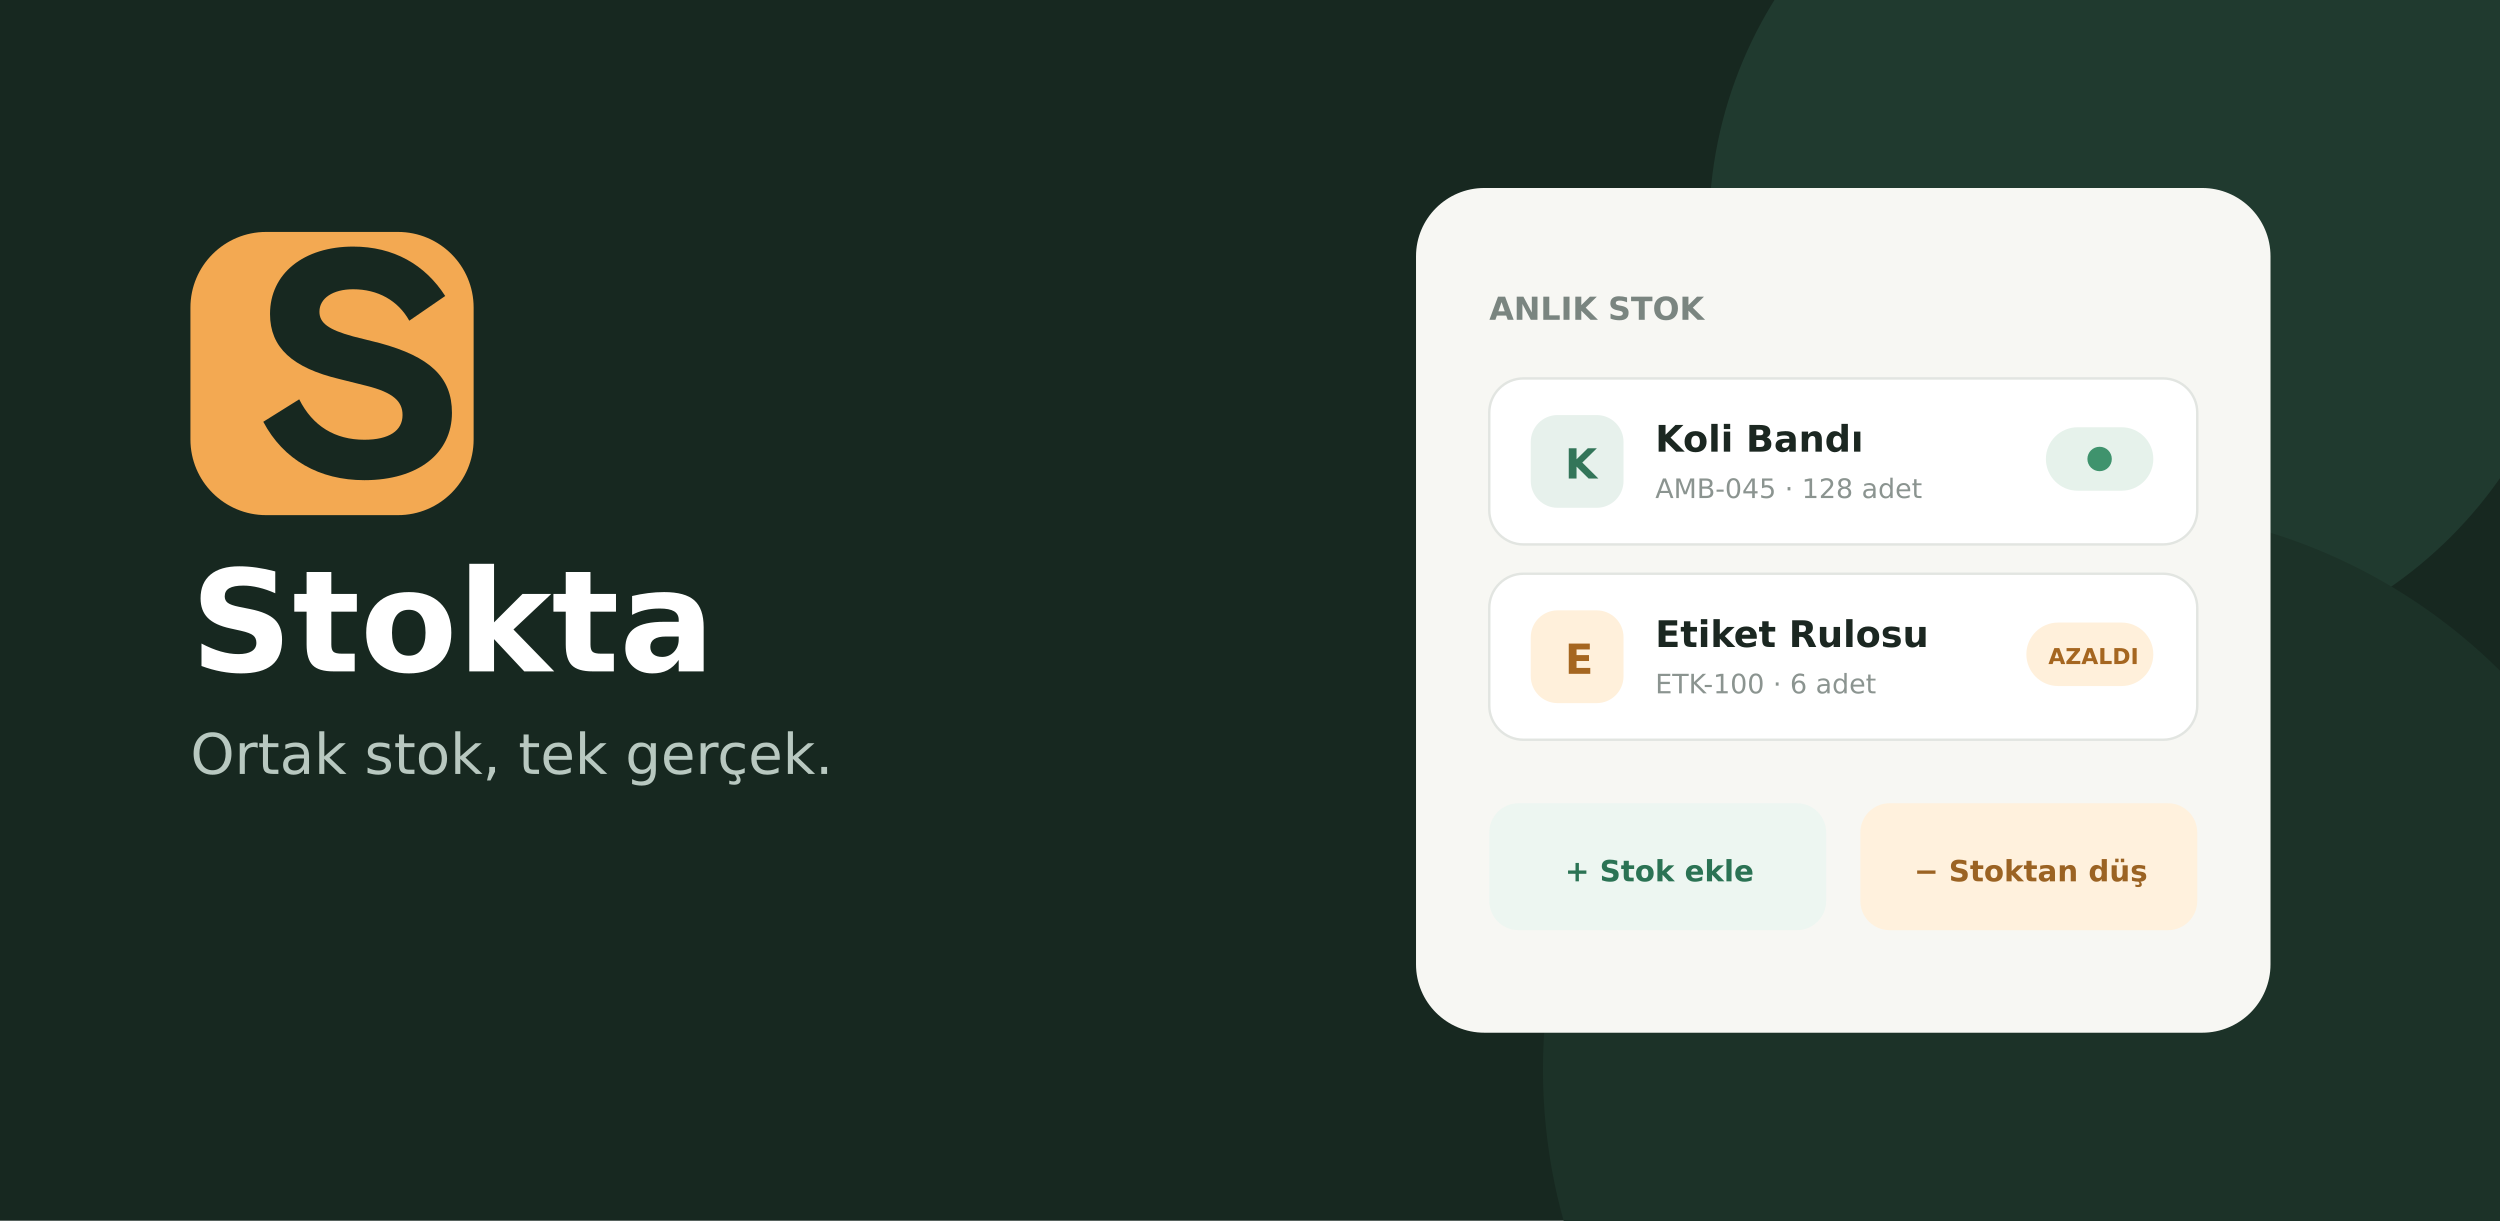
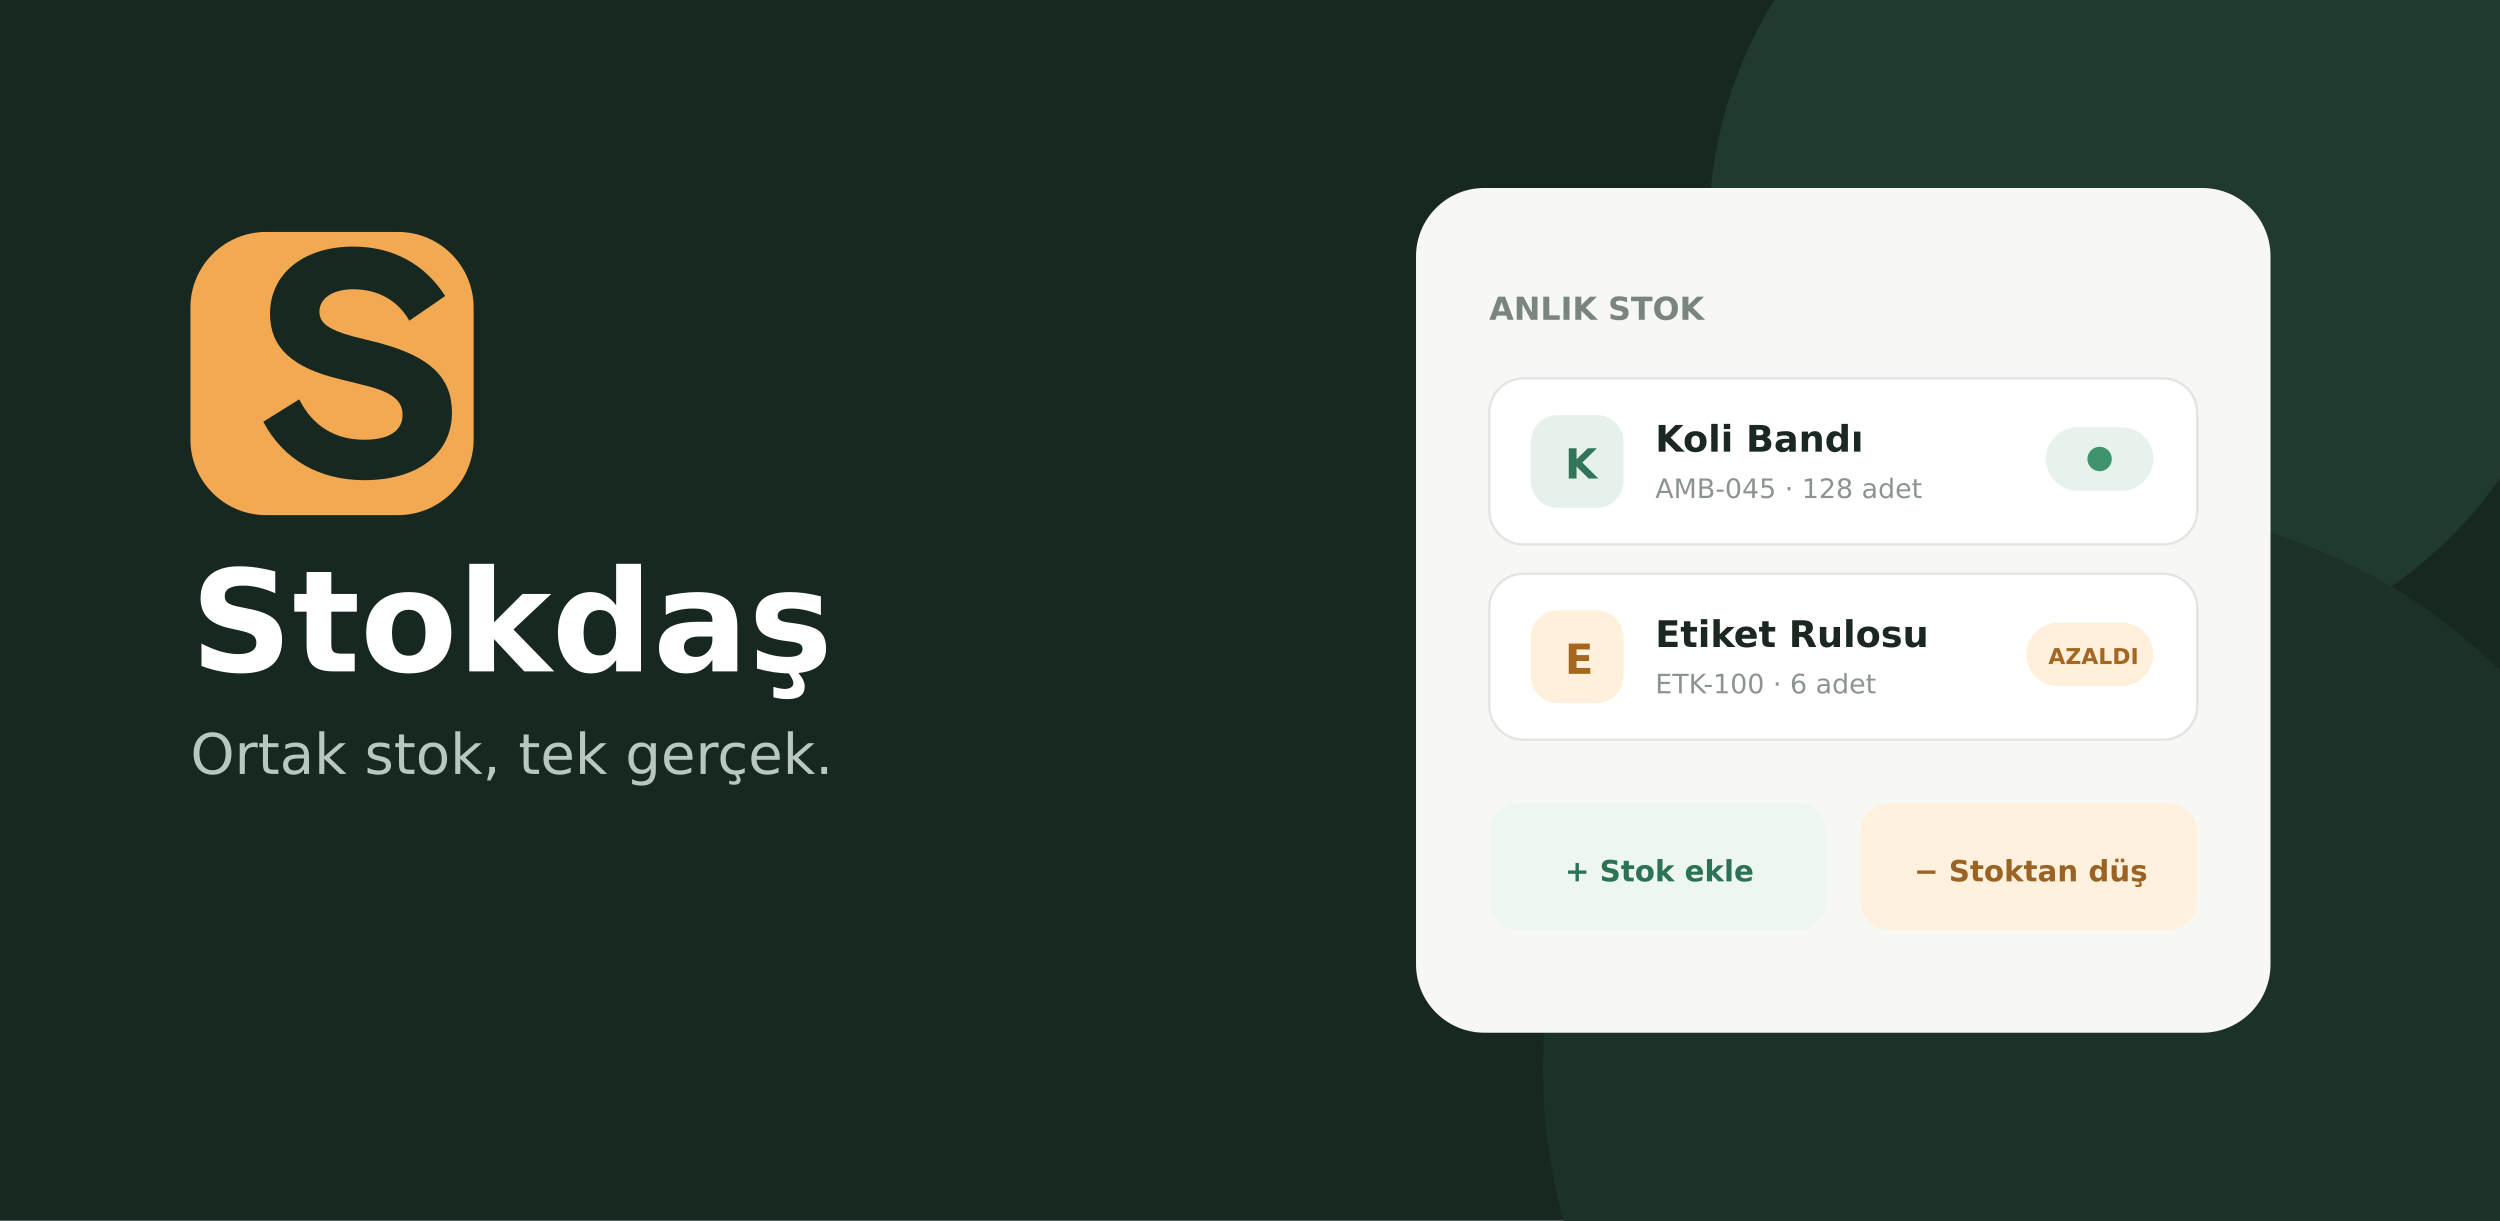
<svg xmlns="http://www.w3.org/2000/svg" width="1024" height="500" viewBox="0 0 1024 500">
  <rect width="1024" height="500" fill="#172820" />
  <circle cx="878" cy="94" r="178" fill="#203a2f" />
  <circle cx="862" cy="438" r="230" fill="#1c3228" />
  <g transform="translate(78 95)">
    <rect width="116" height="116" rx="31" fill="#f3a952" />
    <path d="M27 78c9 17 25 26 45 26 24 0 39-12 39-30 0-16-10-25-32-31l-12-3c-11-3-15-6-15-11 0-6 6-10 15-10 11 0 20 5 25 14l16-11C99 8 85 0 67 0 45 0 30 12 30 30c0 15 10 24 31 29l12 3c12 3 16 7 16 13 0 7-6 11-17 11-13 0-23-6-29-18z" transform="translate(5 6) scale(.92)" fill="#172820" />
-     <text x="0" y="180" fill="#ffffff" font-family="DejaVu Sans, Arial, sans-serif" font-size="58" font-weight="800">Stokta</text>
+     <text x="0" y="180" fill="#ffffff" font-family="DejaVu Sans, Arial, sans-serif" font-size="58" font-weight="800">Stokdaş</text>
    <text x="0" y="222" fill="#b8c8c0" font-family="DejaVu Sans, Arial, sans-serif" font-size="23">Ortak stok, tek gerçek.</text>
  </g>
  <g transform="translate(580 77)">
    <rect width="350" height="346" rx="28" fill="#f7f7f3" />
    <text x="30" y="54" fill="#7a8580" font-family="DejaVu Sans, Arial, sans-serif" font-size="13" font-weight="700">ANLIK STOK</text>
    <g transform="translate(30 78)">
      <rect width="290" height="68" rx="14" fill="#ffffff" stroke="#e2e5e1" />
      <rect x="17" y="15" width="38" height="38" rx="11" fill="#e7f1ec" />
      <text x="31" y="41" fill="#337559" font-family="DejaVu Sans, Arial, sans-serif" font-size="17" font-weight="800">K</text>
      <text x="68" y="30" fill="#1b2721" font-family="DejaVu Sans, Arial, sans-serif" font-size="15" font-weight="700">Koli Bandı</text>
      <text x="68" y="49" fill="#8b9490" font-family="DejaVu Sans, Arial, sans-serif" font-size="11">AMB-045 · 128 adet</text>
      <rect x="228" y="20" width="44" height="26" rx="13" fill="#e6f2eb" />
      <circle cx="250" cy="33" r="5" fill="#3f936d" />
    </g>
    <g transform="translate(30 158)">
      <rect width="290" height="68" rx="14" fill="#ffffff" stroke="#e2e5e1" />
      <rect x="17" y="15" width="38" height="38" rx="11" fill="#fff0db" />
      <text x="31" y="41" fill="#a56620" font-family="DejaVu Sans, Arial, sans-serif" font-size="17" font-weight="800">E</text>
      <text x="68" y="30" fill="#1b2721" font-family="DejaVu Sans, Arial, sans-serif" font-size="15" font-weight="700">Etiket Rulosu</text>
      <text x="68" y="49" fill="#8b9490" font-family="DejaVu Sans, Arial, sans-serif" font-size="11">ETK-100 · 6 adet</text>
      <rect x="220" y="20" width="52" height="26" rx="13" fill="#fff0db" />
      <text x="229" y="37" fill="#a56620" font-family="DejaVu Sans, Arial, sans-serif" font-size="9" font-weight="700">AZALDI</text>
    </g>
    <g transform="translate(30 252)">
      <rect width="138" height="52" rx="12" fill="#edf6f1" />
      <text x="31" y="32" fill="#2b7354" font-family="DejaVu Sans, Arial, sans-serif" font-size="12" font-weight="700">+ Stok ekle</text>
      <rect x="152" width="138" height="52" rx="12" fill="#fff1dd" />
      <text x="174" y="32" fill="#9b6323" font-family="DejaVu Sans, Arial, sans-serif" font-size="12" font-weight="700">− Stoktan düş</text>
    </g>
  </g>
</svg>
